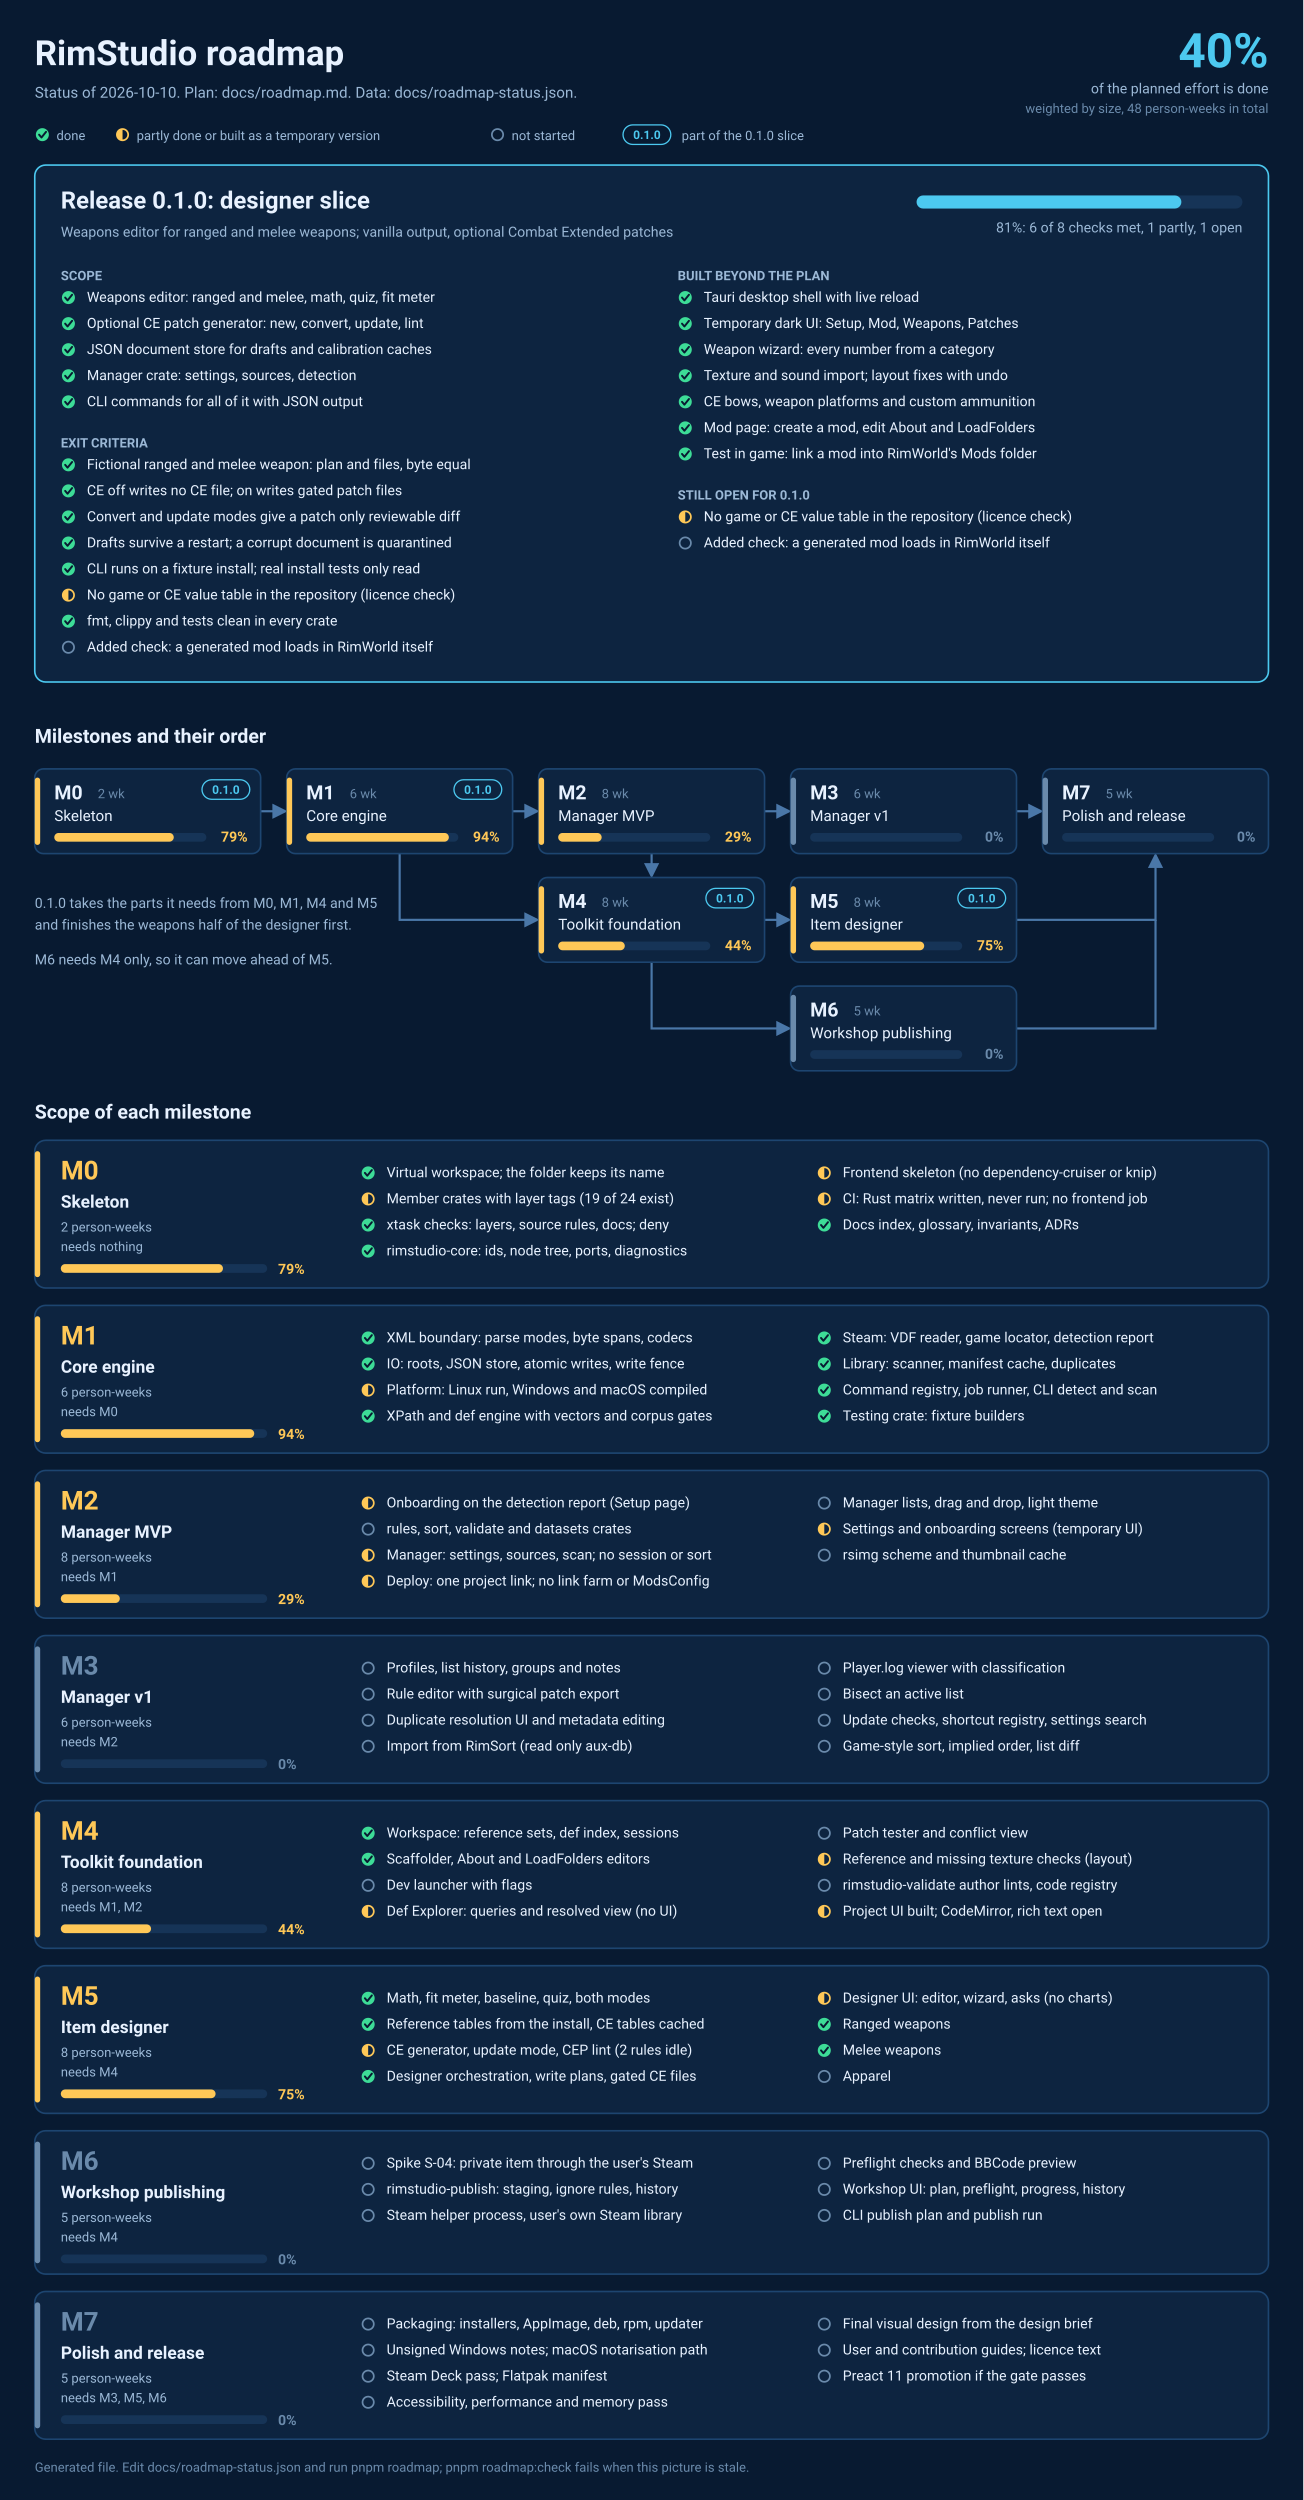
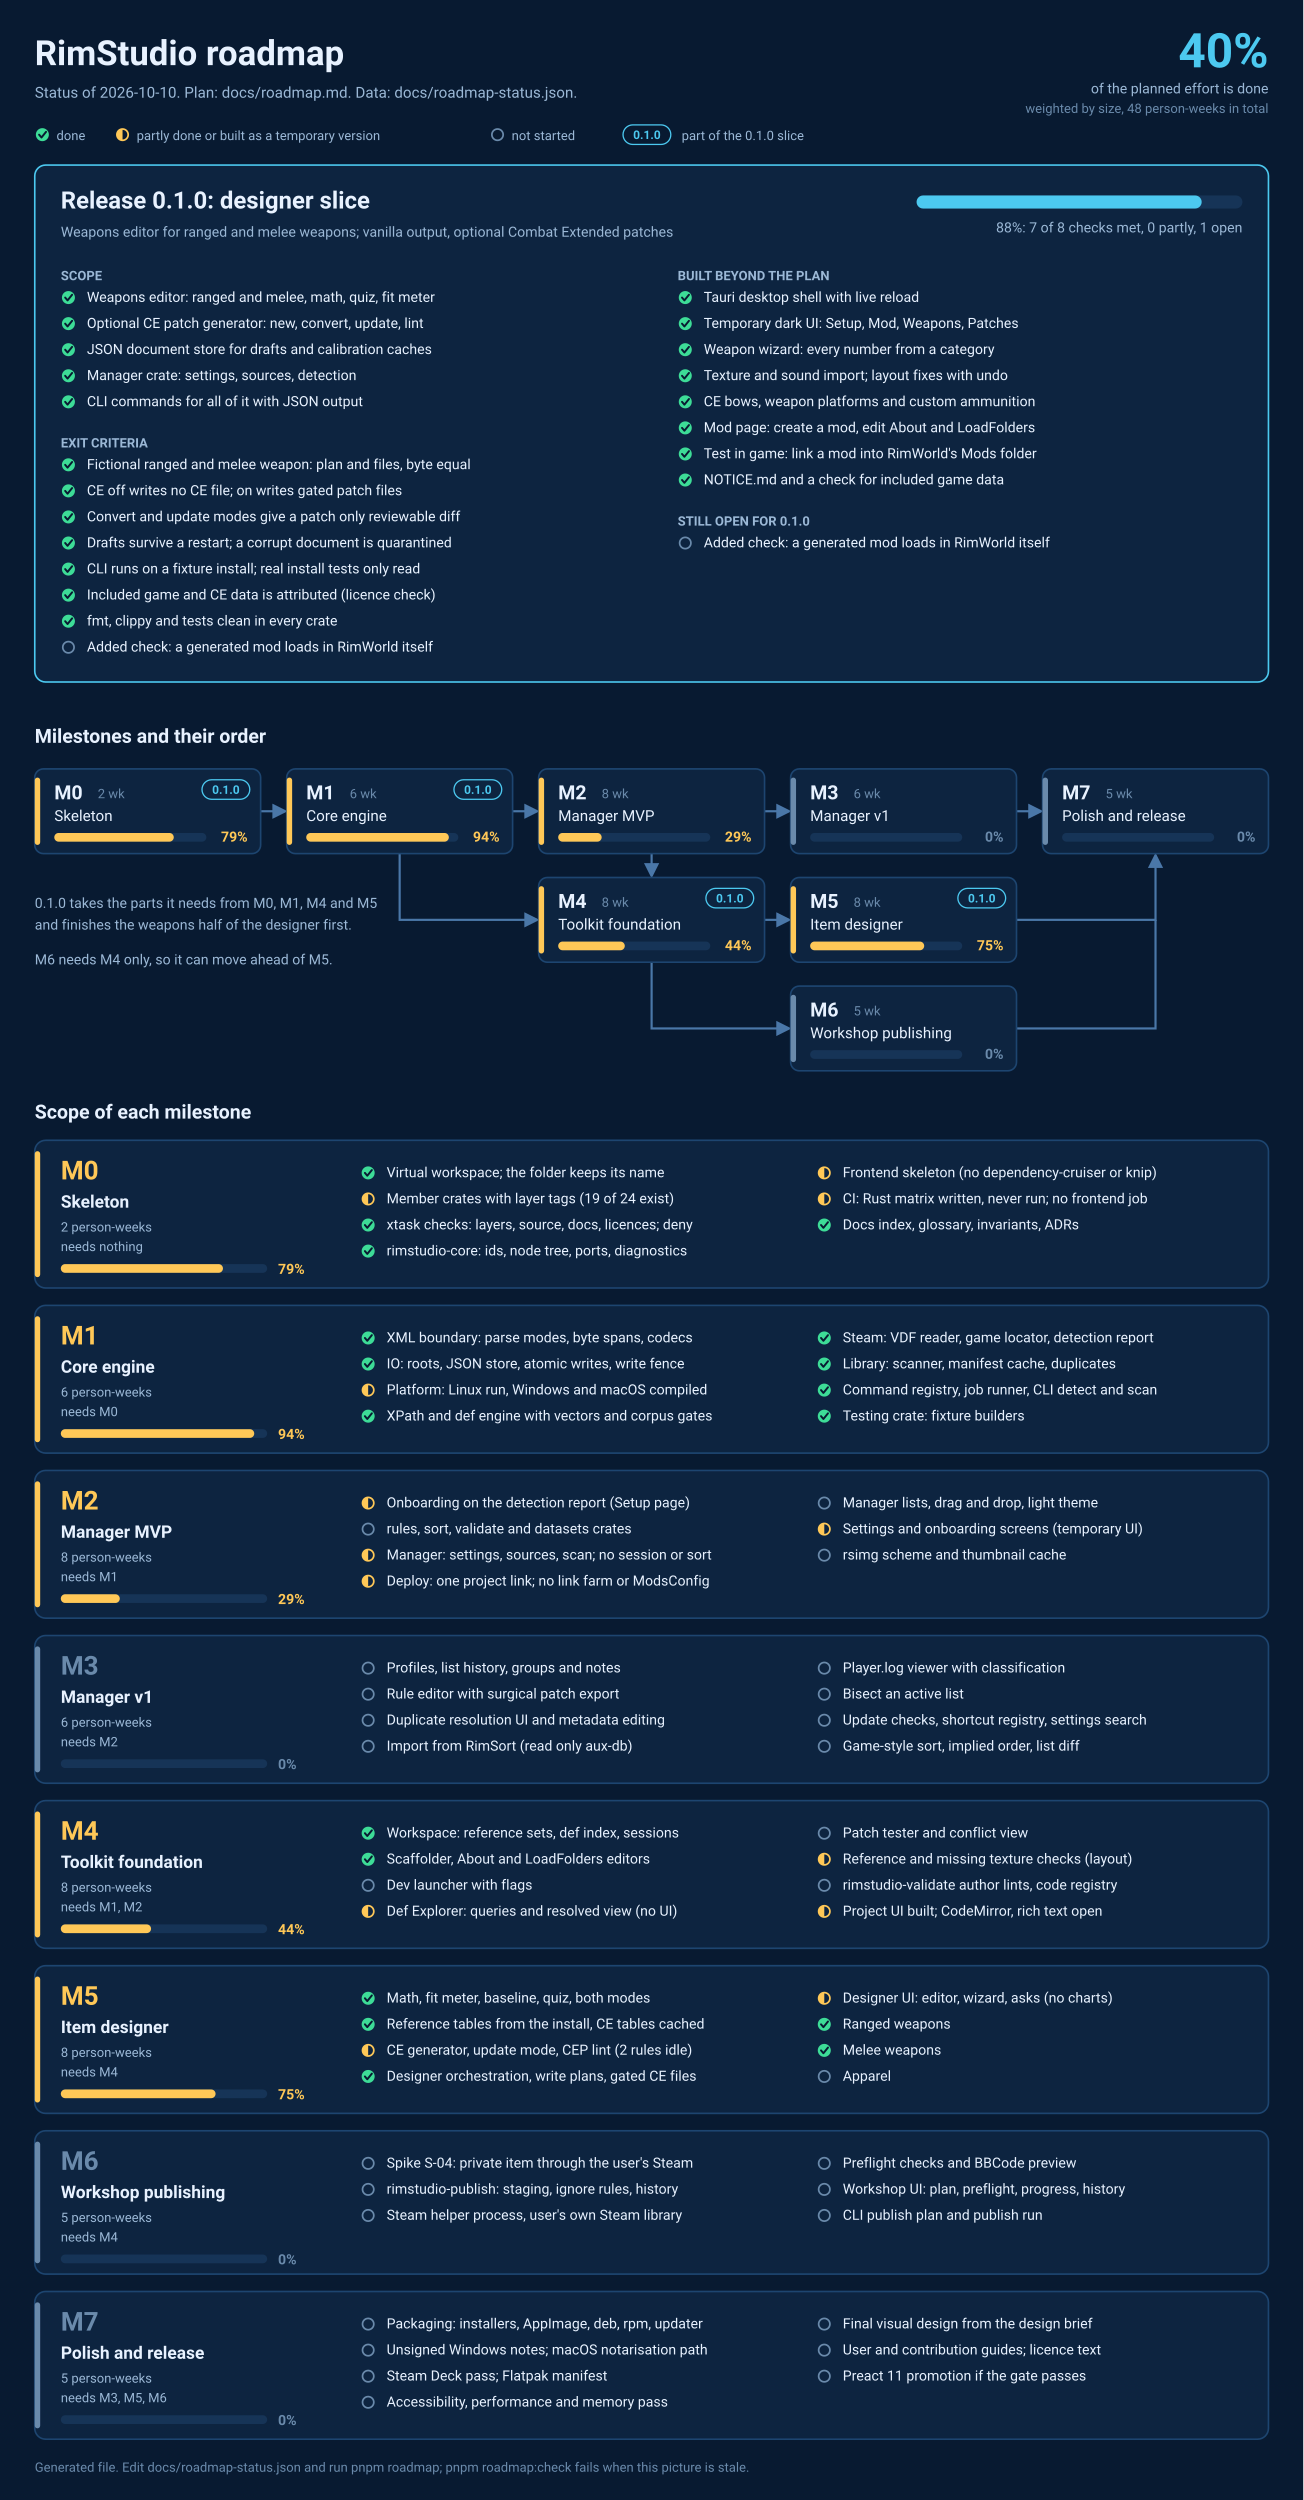
<svg xmlns="http://www.w3.org/2000/svg" width="1200" height="2302" viewBox="0 0 1200 2302" role="img" aria-labelledby="roadmap-title roadmap-desc" font-family="system-ui, -apple-system, 'Segoe UI', Roboto, 'Helvetica Neue', Arial, sans-serif">
  <defs>
    <marker id="arrow" viewBox="0 0 10 10" refX="8" refY="5" markerWidth="7" markerHeight="7" orient="auto-start-reverse">
      <path d="M0,0 L10,5 L0,10 Z" fill="#4a77a8" />
    </marker>
  </defs>
  <rect width="1200" height="2302" fill="#081a31" />
  <text x="32" y="60" font-size="32" font-weight="700" fill="#e8f2ff">RimStudio roadmap</text>
  <text x="32" y="90" font-size="14" fill="#9bb8d6">Status of 2026-10-10. Plan: docs/roadmap.md. Data: docs/roadmap-status.json.</text>
  <text x="1168" y="62" font-size="44" font-weight="700" fill="#4cc9f0" text-anchor="end">40%</text>
  <text x="1168" y="86" font-size="13" fill="#9bb8d6" text-anchor="end">of the planned effort is done</text>
  <text x="1168" y="104" font-size="12" fill="#6a8aab" text-anchor="end">weighted by size, 48 person-weeks in total</text>
  <circle cx="39" cy="124" r="6" fill="#3ddc97" />
  <path d="M36,124 L38.2,126.6 L42.4,121.4" fill="none" stroke="#081a31" stroke-width="1.8" stroke-linecap="round" stroke-linejoin="round" />
  <text x="52" y="129" font-size="12" fill="#9bb8d6">done</text>
  <circle cx="112.84" cy="124" r="5.2" fill="none" stroke="#ffc857" stroke-width="1.6" />
  <path d="M112.84,118.8 A5.2,5.2 0 0,0 112.84,129.2 Z" fill="#ffc857" />
  <text x="125.84" y="129" font-size="12" fill="#9bb8d6">partly done or built as a temporary version</text>
  <circle cx="458.12" cy="124" r="5.2" fill="none" stroke="#6a8aab" stroke-width="1.6" />
  <text x="471.12" y="129" font-size="12" fill="#9bb8d6">not started</text>
  <rect x="573.68" y="115" width="44" height="18" rx="9" fill="none" stroke="#4cc9f0" stroke-width="1.2" />
  <text x="595.68" y="128" font-size="11" font-weight="600" fill="#4cc9f0" text-anchor="middle">0.1.0</text>
  <text x="627.68" y="129" font-size="12" fill="#9bb8d6">part of the 0.1.0 slice</text>
  <rect x="32" y="152" width="1136" height="476" rx="10" fill="#0d2440" stroke="#4cc9f0" stroke-width="1.5" />
  <text x="56" y="192" font-size="22" font-weight="700" fill="#e8f2ff">Release 0.1.0: designer slice</text>
  <text x="56" y="218" font-size="13" fill="#9bb8d6">Weapons editor for ranged and melee weapons; vanilla output, optional Combat Extended patches</text>
  <rect x="844" y="180" width="300" height="12" rx="6" fill="#163457" />
-   <rect x="844" y="180" width="243.8" height="12" rx="6" fill="#4cc9f0" />
-   <text x="1144" y="214" font-size="13" fill="#9bb8d6" text-anchor="end">81%: 6 of 8 checks met, 1 partly, 1 open</text>
+   <rect x="844" y="180" width="262.5" height="12" rx="6" fill="#4cc9f0" />
+   <text x="1144" y="214" font-size="13" fill="#9bb8d6" text-anchor="end">88%: 7 of 8 checks met, 0 partly, 1 open</text>
  <text x="56" y="258" font-size="12" font-weight="700" fill="#9bb8d6">SCOPE</text>
  <circle cx="63" cy="274" r="6" fill="#3ddc97" />
  <path d="M60,274 L62.2,276.6 L66.4,271.4" fill="none" stroke="#081a31" stroke-width="1.8" stroke-linecap="round" stroke-linejoin="round" />
  <text x="80" y="278" font-size="13" fill="#e8f2ff">Weapons editor: ranged and melee, math, quiz, fit meter</text>
  <circle cx="63" cy="298" r="6" fill="#3ddc97" />
  <path d="M60,298 L62.2,300.6 L66.4,295.4" fill="none" stroke="#081a31" stroke-width="1.8" stroke-linecap="round" stroke-linejoin="round" />
  <text x="80" y="302" font-size="13" fill="#e8f2ff">Optional CE patch generator: new, convert, update, lint</text>
  <circle cx="63" cy="322" r="6" fill="#3ddc97" />
  <path d="M60,322 L62.2,324.6 L66.4,319.4" fill="none" stroke="#081a31" stroke-width="1.8" stroke-linecap="round" stroke-linejoin="round" />
  <text x="80" y="326" font-size="13" fill="#e8f2ff">JSON document store for drafts and calibration caches</text>
  <circle cx="63" cy="346" r="6" fill="#3ddc97" />
  <path d="M60,346 L62.2,348.6 L66.4,343.4" fill="none" stroke="#081a31" stroke-width="1.8" stroke-linecap="round" stroke-linejoin="round" />
  <text x="80" y="350" font-size="13" fill="#e8f2ff">Manager crate: settings, sources, detection</text>
  <circle cx="63" cy="370" r="6" fill="#3ddc97" />
  <path d="M60,370 L62.2,372.6 L66.4,367.4" fill="none" stroke="#081a31" stroke-width="1.8" stroke-linecap="round" stroke-linejoin="round" />
  <text x="80" y="374" font-size="13" fill="#e8f2ff">CLI commands for all of it with JSON output</text>
  <text x="56" y="412" font-size="12" font-weight="700" fill="#9bb8d6">EXIT CRITERIA</text>
  <circle cx="63" cy="428" r="6" fill="#3ddc97" />
  <path d="M60,428 L62.2,430.6 L66.4,425.4" fill="none" stroke="#081a31" stroke-width="1.8" stroke-linecap="round" stroke-linejoin="round" />
  <text x="80" y="432" font-size="13" fill="#e8f2ff">Fictional ranged and melee weapon: plan and files, byte equal</text>
  <circle cx="63" cy="452" r="6" fill="#3ddc97" />
  <path d="M60,452 L62.2,454.6 L66.4,449.4" fill="none" stroke="#081a31" stroke-width="1.8" stroke-linecap="round" stroke-linejoin="round" />
  <text x="80" y="456" font-size="13" fill="#e8f2ff">CE off writes no CE file; on writes gated patch files</text>
  <circle cx="63" cy="476" r="6" fill="#3ddc97" />
  <path d="M60,476 L62.2,478.6 L66.4,473.4" fill="none" stroke="#081a31" stroke-width="1.8" stroke-linecap="round" stroke-linejoin="round" />
  <text x="80" y="480" font-size="13" fill="#e8f2ff">Convert and update modes give a patch only reviewable diff</text>
  <circle cx="63" cy="500" r="6" fill="#3ddc97" />
  <path d="M60,500 L62.2,502.6 L66.4,497.4" fill="none" stroke="#081a31" stroke-width="1.8" stroke-linecap="round" stroke-linejoin="round" />
  <text x="80" y="504" font-size="13" fill="#e8f2ff">Drafts survive a restart; a corrupt document is quarantined</text>
  <circle cx="63" cy="524" r="6" fill="#3ddc97" />
  <path d="M60,524 L62.2,526.6 L66.4,521.4" fill="none" stroke="#081a31" stroke-width="1.8" stroke-linecap="round" stroke-linejoin="round" />
  <text x="80" y="528" font-size="13" fill="#e8f2ff">CLI runs on a fixture install; real install tests only read</text>
-   <circle cx="63" cy="548" r="5.2" fill="none" stroke="#ffc857" stroke-width="1.6" />
-   <path d="M63,542.8 A5.2,5.2 0 0,0 63,553.2 Z" fill="#ffc857" />
-   <text x="80" y="552" font-size="13" fill="#e8f2ff">No game or CE value table in the repository (licence check)</text>
+   <circle cx="63" cy="548" r="6" fill="#3ddc97" />
+   <path d="M60,548 L62.2,550.6 L66.4,545.4" fill="none" stroke="#081a31" stroke-width="1.8" stroke-linecap="round" stroke-linejoin="round" />
+   <text x="80" y="552" font-size="13" fill="#e8f2ff">Included game and CE data is attributed (licence check)</text>
  <circle cx="63" cy="572" r="6" fill="#3ddc97" />
  <path d="M60,572 L62.2,574.6 L66.4,569.4" fill="none" stroke="#081a31" stroke-width="1.8" stroke-linecap="round" stroke-linejoin="round" />
  <text x="80" y="576" font-size="13" fill="#e8f2ff">fmt, clippy and tests clean in every crate</text>
  <circle cx="63" cy="596" r="5.2" fill="none" stroke="#6a8aab" stroke-width="1.6" />
  <text x="80" y="600" font-size="13" fill="#e8f2ff">Added check: a generated mod loads in RimWorld itself</text>
  <text x="624" y="258" font-size="12" font-weight="700" fill="#9bb8d6">BUILT BEYOND THE PLAN</text>
  <circle cx="631" cy="274" r="6" fill="#3ddc97" />
  <path d="M628,274 L630.2,276.6 L634.4,271.4" fill="none" stroke="#081a31" stroke-width="1.8" stroke-linecap="round" stroke-linejoin="round" />
  <text x="648" y="278" font-size="13" fill="#e8f2ff">Tauri desktop shell with live reload</text>
  <circle cx="631" cy="298" r="6" fill="#3ddc97" />
  <path d="M628,298 L630.2,300.6 L634.4,295.4" fill="none" stroke="#081a31" stroke-width="1.8" stroke-linecap="round" stroke-linejoin="round" />
  <text x="648" y="302" font-size="13" fill="#e8f2ff">Temporary dark UI: Setup, Mod, Weapons, Patches</text>
  <circle cx="631" cy="322" r="6" fill="#3ddc97" />
  <path d="M628,322 L630.2,324.6 L634.4,319.4" fill="none" stroke="#081a31" stroke-width="1.8" stroke-linecap="round" stroke-linejoin="round" />
  <text x="648" y="326" font-size="13" fill="#e8f2ff">Weapon wizard: every number from a category</text>
  <circle cx="631" cy="346" r="6" fill="#3ddc97" />
  <path d="M628,346 L630.2,348.6 L634.4,343.4" fill="none" stroke="#081a31" stroke-width="1.8" stroke-linecap="round" stroke-linejoin="round" />
  <text x="648" y="350" font-size="13" fill="#e8f2ff">Texture and sound import; layout fixes with undo</text>
  <circle cx="631" cy="370" r="6" fill="#3ddc97" />
  <path d="M628,370 L630.2,372.6 L634.4,367.4" fill="none" stroke="#081a31" stroke-width="1.8" stroke-linecap="round" stroke-linejoin="round" />
  <text x="648" y="374" font-size="13" fill="#e8f2ff">CE bows, weapon platforms and custom ammunition</text>
  <circle cx="631" cy="394" r="6" fill="#3ddc97" />
  <path d="M628,394 L630.2,396.6 L634.4,391.4" fill="none" stroke="#081a31" stroke-width="1.8" stroke-linecap="round" stroke-linejoin="round" />
  <text x="648" y="398" font-size="13" fill="#e8f2ff">Mod page: create a mod, edit About and LoadFolders</text>
  <circle cx="631" cy="418" r="6" fill="#3ddc97" />
  <path d="M628,418 L630.2,420.6 L634.4,415.4" fill="none" stroke="#081a31" stroke-width="1.8" stroke-linecap="round" stroke-linejoin="round" />
  <text x="648" y="422" font-size="13" fill="#e8f2ff">Test in game: link a mod into RimWorld's Mods folder</text>
-   <text x="624" y="460" font-size="12" font-weight="700" fill="#9bb8d6">STILL OPEN FOR 0.1.0</text>
-   <circle cx="631" cy="476" r="5.2" fill="none" stroke="#ffc857" stroke-width="1.6" />
-   <path d="M631,470.8 A5.2,5.2 0 0,0 631,481.2 Z" fill="#ffc857" />
-   <text x="648" y="480" font-size="13" fill="#e8f2ff">No game or CE value table in the repository (licence check)</text>
+   <circle cx="631" cy="442" r="6" fill="#3ddc97" />
+   <path d="M628,442 L630.2,444.6 L634.4,439.4" fill="none" stroke="#081a31" stroke-width="1.8" stroke-linecap="round" stroke-linejoin="round" />
+   <text x="648" y="446" font-size="13" fill="#e8f2ff">NOTICE.md and a check for included game data</text>
+   <text x="624" y="484" font-size="12" font-weight="700" fill="#9bb8d6">STILL OPEN FOR 0.1.0</text>
  <circle cx="631" cy="500" r="5.2" fill="none" stroke="#6a8aab" stroke-width="1.6" />
  <text x="648" y="504" font-size="13" fill="#e8f2ff">Added check: a generated mod loads in RimWorld itself</text>
  <text x="32" y="684" font-size="18" font-weight="700" fill="#e8f2ff">Milestones and their order</text>
  <path d="M240,747 L262,747" fill="none" stroke="#4a77a8" stroke-width="2" marker-end="url(#arrow)" />
  <path d="M472,747 L494,747" fill="none" stroke="#4a77a8" stroke-width="2" marker-end="url(#arrow)" />
  <path d="M704,747 L726,747" fill="none" stroke="#4a77a8" stroke-width="2" marker-end="url(#arrow)" />
  <path d="M936,747 L958,747" fill="none" stroke="#4a77a8" stroke-width="2" marker-end="url(#arrow)" />
  <path d="M368,786 V847 H494" fill="none" stroke="#4a77a8" stroke-width="2" marker-end="url(#arrow)" />
  <path d="M600,786 V806" fill="none" stroke="#4a77a8" stroke-width="2" marker-end="url(#arrow)" />
  <path d="M704,847 L726,847" fill="none" stroke="#4a77a8" stroke-width="2" marker-end="url(#arrow)" />
  <path d="M600,886 V947 H726" fill="none" stroke="#4a77a8" stroke-width="2" marker-end="url(#arrow)" />
  <path d="M936,847 H1064 V788" fill="none" stroke="#4a77a8" stroke-width="2" marker-end="url(#arrow)" />
  <path d="M936,947 H1064 V847" fill="none" stroke="#4a77a8" stroke-width="2" />
  <rect x="32" y="708" width="208" height="78" rx="8" fill="#0d2440" stroke="#1d4570" stroke-width="1.5" />
  <rect x="32" y="716" width="5" height="62" rx="2.5" fill="#ffc857" />
  <text x="50" y="736" font-size="18" font-weight="700" fill="#e8f2ff">M0</text>
  <text x="90" y="735" font-size="12" fill="#6a8aab">2 wk</text>
  <rect x="186" y="718" width="44" height="18" rx="9" fill="none" stroke="#4cc9f0" stroke-width="1.2" />
  <text x="208" y="731" font-size="11" font-weight="600" fill="#4cc9f0" text-anchor="middle">0.1.0</text>
  <text x="50" y="756" font-size="14" fill="#e8f2ff">Skeleton</text>
  <rect x="50" y="767" width="140" height="8" rx="4" fill="#163457" />
  <rect x="50" y="767" width="110" height="8" rx="4" fill="#ffc857" />
  <text x="228" y="775" font-size="13" font-weight="700" fill="#ffc857" text-anchor="end">79%</text>
  <rect x="264" y="708" width="208" height="78" rx="8" fill="#0d2440" stroke="#1d4570" stroke-width="1.5" />
  <rect x="264" y="716" width="5" height="62" rx="2.5" fill="#ffc857" />
  <text x="282" y="736" font-size="18" font-weight="700" fill="#e8f2ff">M1</text>
  <text x="322" y="735" font-size="12" fill="#6a8aab">6 wk</text>
  <rect x="418" y="718" width="44" height="18" rx="9" fill="none" stroke="#4cc9f0" stroke-width="1.2" />
  <text x="440" y="731" font-size="11" font-weight="600" fill="#4cc9f0" text-anchor="middle">0.1.0</text>
  <text x="282" y="756" font-size="14" fill="#e8f2ff">Core engine</text>
  <rect x="282" y="767" width="140" height="8" rx="4" fill="#163457" />
  <rect x="282" y="767" width="131.3" height="8" rx="4" fill="#ffc857" />
  <text x="460" y="775" font-size="13" font-weight="700" fill="#ffc857" text-anchor="end">94%</text>
  <rect x="496" y="708" width="208" height="78" rx="8" fill="#0d2440" stroke="#1d4570" stroke-width="1.5" />
  <rect x="496" y="716" width="5" height="62" rx="2.5" fill="#ffc857" />
  <text x="514" y="736" font-size="18" font-weight="700" fill="#e8f2ff">M2</text>
  <text x="554" y="735" font-size="12" fill="#6a8aab">8 wk</text>
  <text x="514" y="756" font-size="14" fill="#e8f2ff">Manager MVP</text>
  <rect x="514" y="767" width="140" height="8" rx="4" fill="#163457" />
  <rect x="514" y="767" width="40" height="8" rx="4" fill="#ffc857" />
  <text x="692" y="775" font-size="13" font-weight="700" fill="#ffc857" text-anchor="end">29%</text>
  <rect x="728" y="708" width="208" height="78" rx="8" fill="#0d2440" stroke="#1d4570" stroke-width="1.5" />
  <rect x="728" y="716" width="5" height="62" rx="2.5" fill="#6a8aab" />
  <text x="746" y="736" font-size="18" font-weight="700" fill="#e8f2ff">M3</text>
  <text x="786" y="735" font-size="12" fill="#6a8aab">6 wk</text>
  <text x="746" y="756" font-size="14" fill="#e8f2ff">Manager v1</text>
  <rect x="746" y="767" width="140" height="8" rx="4" fill="#163457" />
  <text x="924" y="775" font-size="13" font-weight="700" fill="#6a8aab" text-anchor="end">0%</text>
  <rect x="496" y="808" width="208" height="78" rx="8" fill="#0d2440" stroke="#1d4570" stroke-width="1.5" />
  <rect x="496" y="816" width="5" height="62" rx="2.5" fill="#ffc857" />
  <text x="514" y="836" font-size="18" font-weight="700" fill="#e8f2ff">M4</text>
  <text x="554" y="835" font-size="12" fill="#6a8aab">8 wk</text>
  <rect x="650" y="818" width="44" height="18" rx="9" fill="none" stroke="#4cc9f0" stroke-width="1.2" />
  <text x="672" y="831" font-size="11" font-weight="600" fill="#4cc9f0" text-anchor="middle">0.1.0</text>
  <text x="514" y="856" font-size="14" fill="#e8f2ff">Toolkit foundation</text>
  <rect x="514" y="867" width="140" height="8" rx="4" fill="#163457" />
  <rect x="514" y="867" width="61.3" height="8" rx="4" fill="#ffc857" />
  <text x="692" y="875" font-size="13" font-weight="700" fill="#ffc857" text-anchor="end">44%</text>
  <rect x="728" y="808" width="208" height="78" rx="8" fill="#0d2440" stroke="#1d4570" stroke-width="1.5" />
  <rect x="728" y="816" width="5" height="62" rx="2.5" fill="#ffc857" />
  <text x="746" y="836" font-size="18" font-weight="700" fill="#e8f2ff">M5</text>
  <text x="786" y="835" font-size="12" fill="#6a8aab">8 wk</text>
  <rect x="882" y="818" width="44" height="18" rx="9" fill="none" stroke="#4cc9f0" stroke-width="1.2" />
  <text x="904" y="831" font-size="11" font-weight="600" fill="#4cc9f0" text-anchor="middle">0.1.0</text>
  <text x="746" y="856" font-size="14" fill="#e8f2ff">Item designer</text>
  <rect x="746" y="867" width="140" height="8" rx="4" fill="#163457" />
  <rect x="746" y="867" width="105" height="8" rx="4" fill="#ffc857" />
  <text x="924" y="875" font-size="13" font-weight="700" fill="#ffc857" text-anchor="end">75%</text>
  <rect x="728" y="908" width="208" height="78" rx="8" fill="#0d2440" stroke="#1d4570" stroke-width="1.5" />
  <rect x="728" y="916" width="5" height="62" rx="2.5" fill="#6a8aab" />
  <text x="746" y="936" font-size="18" font-weight="700" fill="#e8f2ff">M6</text>
  <text x="786" y="935" font-size="12" fill="#6a8aab">5 wk</text>
  <text x="746" y="956" font-size="14" fill="#e8f2ff">Workshop publishing</text>
  <rect x="746" y="967" width="140" height="8" rx="4" fill="#163457" />
  <text x="924" y="975" font-size="13" font-weight="700" fill="#6a8aab" text-anchor="end">0%</text>
  <rect x="960" y="708" width="208" height="78" rx="8" fill="#0d2440" stroke="#1d4570" stroke-width="1.5" />
  <rect x="960" y="716" width="5" height="62" rx="2.5" fill="#6a8aab" />
  <text x="978" y="736" font-size="18" font-weight="700" fill="#e8f2ff">M7</text>
  <text x="1018" y="735" font-size="12" fill="#6a8aab">5 wk</text>
  <text x="978" y="756" font-size="14" fill="#e8f2ff">Polish and release</text>
  <rect x="978" y="767" width="140" height="8" rx="4" fill="#163457" />
  <text x="1156" y="775" font-size="13" font-weight="700" fill="#6a8aab" text-anchor="end">0%</text>
  <text x="32" y="836" font-size="13" fill="#9bb8d6">0.1.0 takes the parts it needs from M0, M1, M4 and M5</text>
  <text x="32" y="856" font-size="13" fill="#9bb8d6">and finishes the weapons half of the designer first.</text>
  <text x="32" y="888" font-size="13" fill="#9bb8d6">M6 needs M4 only, so it can move ahead of M5.</text>
  <text x="32" y="1030" font-size="18" font-weight="700" fill="#e8f2ff">Scope of each milestone</text>
  <rect x="32" y="1050" width="1136" height="136" rx="10" fill="#0d2440" stroke="#1d4570" stroke-width="1.5" />
  <rect x="32" y="1060" width="5" height="116" rx="2.5" fill="#ffc857" />
  <text x="56" y="1086" font-size="24" font-weight="700" fill="#ffc857">M0</text>
  <text x="56" y="1112" font-size="16" font-weight="600" fill="#e8f2ff">Skeleton</text>
  <text x="56" y="1134" font-size="12" fill="#9bb8d6">2 person-weeks</text>
  <text x="56" y="1152" font-size="12" fill="#9bb8d6">needs nothing</text>
  <rect x="56" y="1164" width="190" height="8" rx="4" fill="#163457" />
  <rect x="56" y="1164" width="149.3" height="8" rx="4" fill="#ffc857" />
  <text x="256" y="1173" font-size="13" font-weight="700" fill="#ffc857">79%</text>
  <circle cx="339" cy="1080" r="6" fill="#3ddc97" />
  <path d="M336,1080 L338.2,1082.6 L342.4,1077.4" fill="none" stroke="#081a31" stroke-width="1.8" stroke-linecap="round" stroke-linejoin="round" />
  <text x="356" y="1084" font-size="13" fill="#e8f2ff">Virtual workspace; the folder keeps its name</text>
  <circle cx="339" cy="1104" r="5.2" fill="none" stroke="#ffc857" stroke-width="1.6" />
  <path d="M339,1098.8 A5.2,5.2 0 0,0 339,1109.2 Z" fill="#ffc857" />
  <text x="356" y="1108" font-size="13" fill="#e8f2ff">Member crates with layer tags (19 of 24 exist)</text>
  <circle cx="339" cy="1128" r="6" fill="#3ddc97" />
  <path d="M336,1128 L338.2,1130.6 L342.4,1125.4" fill="none" stroke="#081a31" stroke-width="1.8" stroke-linecap="round" stroke-linejoin="round" />
-   <text x="356" y="1132" font-size="13" fill="#e8f2ff">xtask checks: layers, source rules, docs; deny</text>
+   <text x="356" y="1132" font-size="13" fill="#e8f2ff">xtask checks: layers, source, docs, licences; deny</text>
  <circle cx="339" cy="1152" r="6" fill="#3ddc97" />
  <path d="M336,1152 L338.2,1154.6 L342.4,1149.4" fill="none" stroke="#081a31" stroke-width="1.8" stroke-linecap="round" stroke-linejoin="round" />
  <text x="356" y="1156" font-size="13" fill="#e8f2ff">rimstudio-core: ids, node tree, ports, diagnostics</text>
  <circle cx="759" cy="1080" r="5.2" fill="none" stroke="#ffc857" stroke-width="1.6" />
  <path d="M759,1074.8 A5.2,5.2 0 0,0 759,1085.2 Z" fill="#ffc857" />
  <text x="776" y="1084" font-size="13" fill="#e8f2ff">Frontend skeleton (no dependency-cruiser or knip)</text>
  <circle cx="759" cy="1104" r="5.2" fill="none" stroke="#ffc857" stroke-width="1.6" />
  <path d="M759,1098.8 A5.2,5.2 0 0,0 759,1109.2 Z" fill="#ffc857" />
  <text x="776" y="1108" font-size="13" fill="#e8f2ff">CI: Rust matrix written, never run; no frontend job</text>
  <circle cx="759" cy="1128" r="6" fill="#3ddc97" />
  <path d="M756,1128 L758.2,1130.6 L762.4,1125.4" fill="none" stroke="#081a31" stroke-width="1.8" stroke-linecap="round" stroke-linejoin="round" />
  <text x="776" y="1132" font-size="13" fill="#e8f2ff">Docs index, glossary, invariants, ADRs</text>
  <rect x="32" y="1202" width="1136" height="136" rx="10" fill="#0d2440" stroke="#1d4570" stroke-width="1.5" />
  <rect x="32" y="1212" width="5" height="116" rx="2.5" fill="#ffc857" />
  <text x="56" y="1238" font-size="24" font-weight="700" fill="#ffc857">M1</text>
  <text x="56" y="1264" font-size="16" font-weight="600" fill="#e8f2ff">Core engine</text>
  <text x="56" y="1286" font-size="12" fill="#9bb8d6">6 person-weeks</text>
  <text x="56" y="1304" font-size="12" fill="#9bb8d6">needs M0</text>
  <rect x="56" y="1316" width="190" height="8" rx="4" fill="#163457" />
  <rect x="56" y="1316" width="178.1" height="8" rx="4" fill="#ffc857" />
  <text x="256" y="1325" font-size="13" font-weight="700" fill="#ffc857">94%</text>
  <circle cx="339" cy="1232" r="6" fill="#3ddc97" />
  <path d="M336,1232 L338.2,1234.6 L342.4,1229.4" fill="none" stroke="#081a31" stroke-width="1.8" stroke-linecap="round" stroke-linejoin="round" />
  <text x="356" y="1236" font-size="13" fill="#e8f2ff">XML boundary: parse modes, byte spans, codecs</text>
  <circle cx="339" cy="1256" r="6" fill="#3ddc97" />
  <path d="M336,1256 L338.2,1258.6 L342.4,1253.4" fill="none" stroke="#081a31" stroke-width="1.8" stroke-linecap="round" stroke-linejoin="round" />
  <text x="356" y="1260" font-size="13" fill="#e8f2ff">IO: roots, JSON store, atomic writes, write fence</text>
  <circle cx="339" cy="1280" r="5.2" fill="none" stroke="#ffc857" stroke-width="1.6" />
  <path d="M339,1274.8 A5.2,5.2 0 0,0 339,1285.2 Z" fill="#ffc857" />
  <text x="356" y="1284" font-size="13" fill="#e8f2ff">Platform: Linux run, Windows and macOS compiled</text>
  <circle cx="339" cy="1304" r="6" fill="#3ddc97" />
  <path d="M336,1304 L338.2,1306.6 L342.4,1301.4" fill="none" stroke="#081a31" stroke-width="1.8" stroke-linecap="round" stroke-linejoin="round" />
  <text x="356" y="1308" font-size="13" fill="#e8f2ff">XPath and def engine with vectors and corpus gates</text>
  <circle cx="759" cy="1232" r="6" fill="#3ddc97" />
  <path d="M756,1232 L758.2,1234.6 L762.4,1229.4" fill="none" stroke="#081a31" stroke-width="1.8" stroke-linecap="round" stroke-linejoin="round" />
  <text x="776" y="1236" font-size="13" fill="#e8f2ff">Steam: VDF reader, game locator, detection report</text>
  <circle cx="759" cy="1256" r="6" fill="#3ddc97" />
  <path d="M756,1256 L758.2,1258.6 L762.4,1253.4" fill="none" stroke="#081a31" stroke-width="1.8" stroke-linecap="round" stroke-linejoin="round" />
  <text x="776" y="1260" font-size="13" fill="#e8f2ff">Library: scanner, manifest cache, duplicates</text>
  <circle cx="759" cy="1280" r="6" fill="#3ddc97" />
  <path d="M756,1280 L758.2,1282.6 L762.4,1277.4" fill="none" stroke="#081a31" stroke-width="1.8" stroke-linecap="round" stroke-linejoin="round" />
  <text x="776" y="1284" font-size="13" fill="#e8f2ff">Command registry, job runner, CLI detect and scan</text>
  <circle cx="759" cy="1304" r="6" fill="#3ddc97" />
  <path d="M756,1304 L758.2,1306.6 L762.4,1301.4" fill="none" stroke="#081a31" stroke-width="1.8" stroke-linecap="round" stroke-linejoin="round" />
  <text x="776" y="1308" font-size="13" fill="#e8f2ff">Testing crate: fixture builders</text>
  <rect x="32" y="1354" width="1136" height="136" rx="10" fill="#0d2440" stroke="#1d4570" stroke-width="1.5" />
  <rect x="32" y="1364" width="5" height="116" rx="2.5" fill="#ffc857" />
  <text x="56" y="1390" font-size="24" font-weight="700" fill="#ffc857">M2</text>
  <text x="56" y="1416" font-size="16" font-weight="600" fill="#e8f2ff">Manager MVP</text>
  <text x="56" y="1438" font-size="12" fill="#9bb8d6">8 person-weeks</text>
  <text x="56" y="1456" font-size="12" fill="#9bb8d6">needs M1</text>
  <rect x="56" y="1468" width="190" height="8" rx="4" fill="#163457" />
  <rect x="56" y="1468" width="54.3" height="8" rx="4" fill="#ffc857" />
  <text x="256" y="1477" font-size="13" font-weight="700" fill="#ffc857">29%</text>
  <circle cx="339" cy="1384" r="5.2" fill="none" stroke="#ffc857" stroke-width="1.6" />
  <path d="M339,1378.8 A5.2,5.2 0 0,0 339,1389.2 Z" fill="#ffc857" />
  <text x="356" y="1388" font-size="13" fill="#e8f2ff">Onboarding on the detection report (Setup page)</text>
  <circle cx="339" cy="1408" r="5.2" fill="none" stroke="#6a8aab" stroke-width="1.6" />
  <text x="356" y="1412" font-size="13" fill="#e8f2ff">rules, sort, validate and datasets crates</text>
  <circle cx="339" cy="1432" r="5.2" fill="none" stroke="#ffc857" stroke-width="1.6" />
  <path d="M339,1426.8 A5.2,5.2 0 0,0 339,1437.2 Z" fill="#ffc857" />
  <text x="356" y="1436" font-size="13" fill="#e8f2ff">Manager: settings, sources, scan; no session or sort</text>
  <circle cx="339" cy="1456" r="5.2" fill="none" stroke="#ffc857" stroke-width="1.6" />
  <path d="M339,1450.8 A5.2,5.2 0 0,0 339,1461.2 Z" fill="#ffc857" />
  <text x="356" y="1460" font-size="13" fill="#e8f2ff">Deploy: one project link; no link farm or ModsConfig</text>
  <circle cx="759" cy="1384" r="5.2" fill="none" stroke="#6a8aab" stroke-width="1.6" />
  <text x="776" y="1388" font-size="13" fill="#e8f2ff">Manager lists, drag and drop, light theme</text>
  <circle cx="759" cy="1408" r="5.2" fill="none" stroke="#ffc857" stroke-width="1.6" />
  <path d="M759,1402.8 A5.2,5.2 0 0,0 759,1413.2 Z" fill="#ffc857" />
  <text x="776" y="1412" font-size="13" fill="#e8f2ff">Settings and onboarding screens (temporary UI)</text>
  <circle cx="759" cy="1432" r="5.2" fill="none" stroke="#6a8aab" stroke-width="1.6" />
  <text x="776" y="1436" font-size="13" fill="#e8f2ff">rsimg scheme and thumbnail cache</text>
  <rect x="32" y="1506" width="1136" height="136" rx="10" fill="#0d2440" stroke="#1d4570" stroke-width="1.5" />
  <rect x="32" y="1516" width="5" height="116" rx="2.5" fill="#6a8aab" />
  <text x="56" y="1542" font-size="24" font-weight="700" fill="#6a8aab">M3</text>
  <text x="56" y="1568" font-size="16" font-weight="600" fill="#e8f2ff">Manager v1</text>
  <text x="56" y="1590" font-size="12" fill="#9bb8d6">6 person-weeks</text>
  <text x="56" y="1608" font-size="12" fill="#9bb8d6">needs M2</text>
  <rect x="56" y="1620" width="190" height="8" rx="4" fill="#163457" />
  <text x="256" y="1629" font-size="13" font-weight="700" fill="#6a8aab">0%</text>
  <circle cx="339" cy="1536" r="5.2" fill="none" stroke="#6a8aab" stroke-width="1.6" />
  <text x="356" y="1540" font-size="13" fill="#e8f2ff">Profiles, list history, groups and notes</text>
  <circle cx="339" cy="1560" r="5.2" fill="none" stroke="#6a8aab" stroke-width="1.6" />
  <text x="356" y="1564" font-size="13" fill="#e8f2ff">Rule editor with surgical patch export</text>
  <circle cx="339" cy="1584" r="5.2" fill="none" stroke="#6a8aab" stroke-width="1.6" />
  <text x="356" y="1588" font-size="13" fill="#e8f2ff">Duplicate resolution UI and metadata editing</text>
  <circle cx="339" cy="1608" r="5.2" fill="none" stroke="#6a8aab" stroke-width="1.6" />
  <text x="356" y="1612" font-size="13" fill="#e8f2ff">Import from RimSort (read only aux-db)</text>
  <circle cx="759" cy="1536" r="5.2" fill="none" stroke="#6a8aab" stroke-width="1.6" />
  <text x="776" y="1540" font-size="13" fill="#e8f2ff">Player.log viewer with classification</text>
  <circle cx="759" cy="1560" r="5.2" fill="none" stroke="#6a8aab" stroke-width="1.6" />
  <text x="776" y="1564" font-size="13" fill="#e8f2ff">Bisect an active list</text>
  <circle cx="759" cy="1584" r="5.2" fill="none" stroke="#6a8aab" stroke-width="1.6" />
  <text x="776" y="1588" font-size="13" fill="#e8f2ff">Update checks, shortcut registry, settings search</text>
  <circle cx="759" cy="1608" r="5.2" fill="none" stroke="#6a8aab" stroke-width="1.6" />
  <text x="776" y="1612" font-size="13" fill="#e8f2ff">Game-style sort, implied order, list diff</text>
  <rect x="32" y="1658" width="1136" height="136" rx="10" fill="#0d2440" stroke="#1d4570" stroke-width="1.5" />
  <rect x="32" y="1668" width="5" height="116" rx="2.5" fill="#ffc857" />
  <text x="56" y="1694" font-size="24" font-weight="700" fill="#ffc857">M4</text>
  <text x="56" y="1720" font-size="16" font-weight="600" fill="#e8f2ff">Toolkit foundation</text>
  <text x="56" y="1742" font-size="12" fill="#9bb8d6">8 person-weeks</text>
  <text x="56" y="1760" font-size="12" fill="#9bb8d6">needs M1, M2</text>
  <rect x="56" y="1772" width="190" height="8" rx="4" fill="#163457" />
  <rect x="56" y="1772" width="83.1" height="8" rx="4" fill="#ffc857" />
  <text x="256" y="1781" font-size="13" font-weight="700" fill="#ffc857">44%</text>
  <circle cx="339" cy="1688" r="6" fill="#3ddc97" />
  <path d="M336,1688 L338.2,1690.6 L342.4,1685.4" fill="none" stroke="#081a31" stroke-width="1.8" stroke-linecap="round" stroke-linejoin="round" />
  <text x="356" y="1692" font-size="13" fill="#e8f2ff">Workspace: reference sets, def index, sessions</text>
  <circle cx="339" cy="1712" r="6" fill="#3ddc97" />
  <path d="M336,1712 L338.2,1714.6 L342.4,1709.4" fill="none" stroke="#081a31" stroke-width="1.8" stroke-linecap="round" stroke-linejoin="round" />
  <text x="356" y="1716" font-size="13" fill="#e8f2ff">Scaffolder, About and LoadFolders editors</text>
  <circle cx="339" cy="1736" r="5.2" fill="none" stroke="#6a8aab" stroke-width="1.6" />
  <text x="356" y="1740" font-size="13" fill="#e8f2ff">Dev launcher with flags</text>
  <circle cx="339" cy="1760" r="5.2" fill="none" stroke="#ffc857" stroke-width="1.6" />
  <path d="M339,1754.8 A5.2,5.2 0 0,0 339,1765.2 Z" fill="#ffc857" />
  <text x="356" y="1764" font-size="13" fill="#e8f2ff">Def Explorer: queries and resolved view (no UI)</text>
  <circle cx="759" cy="1688" r="5.2" fill="none" stroke="#6a8aab" stroke-width="1.6" />
  <text x="776" y="1692" font-size="13" fill="#e8f2ff">Patch tester and conflict view</text>
  <circle cx="759" cy="1712" r="5.2" fill="none" stroke="#ffc857" stroke-width="1.6" />
  <path d="M759,1706.8 A5.2,5.2 0 0,0 759,1717.2 Z" fill="#ffc857" />
  <text x="776" y="1716" font-size="13" fill="#e8f2ff">Reference and missing texture checks (layout)</text>
  <circle cx="759" cy="1736" r="5.2" fill="none" stroke="#6a8aab" stroke-width="1.6" />
  <text x="776" y="1740" font-size="13" fill="#e8f2ff">rimstudio-validate author lints, code registry</text>
  <circle cx="759" cy="1760" r="5.2" fill="none" stroke="#ffc857" stroke-width="1.6" />
  <path d="M759,1754.8 A5.2,5.2 0 0,0 759,1765.2 Z" fill="#ffc857" />
  <text x="776" y="1764" font-size="13" fill="#e8f2ff">Project UI built; CodeMirror, rich text open</text>
  <rect x="32" y="1810" width="1136" height="136" rx="10" fill="#0d2440" stroke="#1d4570" stroke-width="1.5" />
  <rect x="32" y="1820" width="5" height="116" rx="2.5" fill="#ffc857" />
  <text x="56" y="1846" font-size="24" font-weight="700" fill="#ffc857">M5</text>
  <text x="56" y="1872" font-size="16" font-weight="600" fill="#e8f2ff">Item designer</text>
  <text x="56" y="1894" font-size="12" fill="#9bb8d6">8 person-weeks</text>
  <text x="56" y="1912" font-size="12" fill="#9bb8d6">needs M4</text>
  <rect x="56" y="1924" width="190" height="8" rx="4" fill="#163457" />
  <rect x="56" y="1924" width="142.5" height="8" rx="4" fill="#ffc857" />
  <text x="256" y="1933" font-size="13" font-weight="700" fill="#ffc857">75%</text>
  <circle cx="339" cy="1840" r="6" fill="#3ddc97" />
  <path d="M336,1840 L338.2,1842.6 L342.4,1837.4" fill="none" stroke="#081a31" stroke-width="1.8" stroke-linecap="round" stroke-linejoin="round" />
  <text x="356" y="1844" font-size="13" fill="#e8f2ff">Math, fit meter, baseline, quiz, both modes</text>
  <circle cx="339" cy="1864" r="6" fill="#3ddc97" />
  <path d="M336,1864 L338.2,1866.6 L342.4,1861.4" fill="none" stroke="#081a31" stroke-width="1.8" stroke-linecap="round" stroke-linejoin="round" />
  <text x="356" y="1868" font-size="13" fill="#e8f2ff">Reference tables from the install, CE tables cached</text>
  <circle cx="339" cy="1888" r="5.2" fill="none" stroke="#ffc857" stroke-width="1.6" />
  <path d="M339,1882.8 A5.2,5.2 0 0,0 339,1893.2 Z" fill="#ffc857" />
  <text x="356" y="1892" font-size="13" fill="#e8f2ff">CE generator, update mode, CEP lint (2 rules idle)</text>
  <circle cx="339" cy="1912" r="6" fill="#3ddc97" />
  <path d="M336,1912 L338.2,1914.6 L342.4,1909.4" fill="none" stroke="#081a31" stroke-width="1.8" stroke-linecap="round" stroke-linejoin="round" />
  <text x="356" y="1916" font-size="13" fill="#e8f2ff">Designer orchestration, write plans, gated CE files</text>
  <circle cx="759" cy="1840" r="5.2" fill="none" stroke="#ffc857" stroke-width="1.6" />
  <path d="M759,1834.8 A5.2,5.2 0 0,0 759,1845.2 Z" fill="#ffc857" />
  <text x="776" y="1844" font-size="13" fill="#e8f2ff">Designer UI: editor, wizard, asks (no charts)</text>
  <circle cx="759" cy="1864" r="6" fill="#3ddc97" />
  <path d="M756,1864 L758.2,1866.6 L762.4,1861.4" fill="none" stroke="#081a31" stroke-width="1.8" stroke-linecap="round" stroke-linejoin="round" />
  <text x="776" y="1868" font-size="13" fill="#e8f2ff">Ranged weapons</text>
  <circle cx="759" cy="1888" r="6" fill="#3ddc97" />
  <path d="M756,1888 L758.2,1890.6 L762.4,1885.4" fill="none" stroke="#081a31" stroke-width="1.8" stroke-linecap="round" stroke-linejoin="round" />
  <text x="776" y="1892" font-size="13" fill="#e8f2ff">Melee weapons</text>
  <circle cx="759" cy="1912" r="5.2" fill="none" stroke="#6a8aab" stroke-width="1.6" />
  <text x="776" y="1916" font-size="13" fill="#e8f2ff">Apparel</text>
  <rect x="32" y="1962" width="1136" height="132" rx="10" fill="#0d2440" stroke="#1d4570" stroke-width="1.5" />
  <rect x="32" y="1972" width="5" height="112" rx="2.5" fill="#6a8aab" />
  <text x="56" y="1998" font-size="24" font-weight="700" fill="#6a8aab">M6</text>
  <text x="56" y="2024" font-size="16" font-weight="600" fill="#e8f2ff">Workshop publishing</text>
  <text x="56" y="2046" font-size="12" fill="#9bb8d6">5 person-weeks</text>
  <text x="56" y="2064" font-size="12" fill="#9bb8d6">needs M4</text>
  <rect x="56" y="2076" width="190" height="8" rx="4" fill="#163457" />
  <text x="256" y="2085" font-size="13" font-weight="700" fill="#6a8aab">0%</text>
  <circle cx="339" cy="1992" r="5.2" fill="none" stroke="#6a8aab" stroke-width="1.6" />
  <text x="356" y="1996" font-size="13" fill="#e8f2ff">Spike S-04: private item through the user's Steam</text>
  <circle cx="339" cy="2016" r="5.2" fill="none" stroke="#6a8aab" stroke-width="1.6" />
  <text x="356" y="2020" font-size="13" fill="#e8f2ff">rimstudio-publish: staging, ignore rules, history</text>
  <circle cx="339" cy="2040" r="5.2" fill="none" stroke="#6a8aab" stroke-width="1.6" />
  <text x="356" y="2044" font-size="13" fill="#e8f2ff">Steam helper process, user's own Steam library</text>
  <circle cx="759" cy="1992" r="5.2" fill="none" stroke="#6a8aab" stroke-width="1.6" />
  <text x="776" y="1996" font-size="13" fill="#e8f2ff">Preflight checks and BBCode preview</text>
  <circle cx="759" cy="2016" r="5.2" fill="none" stroke="#6a8aab" stroke-width="1.6" />
  <text x="776" y="2020" font-size="13" fill="#e8f2ff">Workshop UI: plan, preflight, progress, history</text>
  <circle cx="759" cy="2040" r="5.2" fill="none" stroke="#6a8aab" stroke-width="1.6" />
  <text x="776" y="2044" font-size="13" fill="#e8f2ff">CLI publish plan and publish run</text>
  <rect x="32" y="2110" width="1136" height="136" rx="10" fill="#0d2440" stroke="#1d4570" stroke-width="1.5" />
  <rect x="32" y="2120" width="5" height="116" rx="2.5" fill="#6a8aab" />
  <text x="56" y="2146" font-size="24" font-weight="700" fill="#6a8aab">M7</text>
  <text x="56" y="2172" font-size="16" font-weight="600" fill="#e8f2ff">Polish and release</text>
  <text x="56" y="2194" font-size="12" fill="#9bb8d6">5 person-weeks</text>
  <text x="56" y="2212" font-size="12" fill="#9bb8d6">needs M3, M5, M6</text>
  <rect x="56" y="2224" width="190" height="8" rx="4" fill="#163457" />
  <text x="256" y="2233" font-size="13" font-weight="700" fill="#6a8aab">0%</text>
  <circle cx="339" cy="2140" r="5.2" fill="none" stroke="#6a8aab" stroke-width="1.6" />
  <text x="356" y="2144" font-size="13" fill="#e8f2ff">Packaging: installers, AppImage, deb, rpm, updater</text>
  <circle cx="339" cy="2164" r="5.2" fill="none" stroke="#6a8aab" stroke-width="1.6" />
  <text x="356" y="2168" font-size="13" fill="#e8f2ff">Unsigned Windows notes; macOS notarisation path</text>
  <circle cx="339" cy="2188" r="5.2" fill="none" stroke="#6a8aab" stroke-width="1.6" />
  <text x="356" y="2192" font-size="13" fill="#e8f2ff">Steam Deck pass; Flatpak manifest</text>
  <circle cx="339" cy="2212" r="5.2" fill="none" stroke="#6a8aab" stroke-width="1.6" />
  <text x="356" y="2216" font-size="13" fill="#e8f2ff">Accessibility, performance and memory pass</text>
  <circle cx="759" cy="2140" r="5.2" fill="none" stroke="#6a8aab" stroke-width="1.6" />
  <text x="776" y="2144" font-size="13" fill="#e8f2ff">Final visual design from the design brief</text>
  <circle cx="759" cy="2164" r="5.2" fill="none" stroke="#6a8aab" stroke-width="1.6" />
  <text x="776" y="2168" font-size="13" fill="#e8f2ff">User and contribution guides; licence text</text>
  <circle cx="759" cy="2188" r="5.2" fill="none" stroke="#6a8aab" stroke-width="1.6" />
  <text x="776" y="2192" font-size="13" fill="#e8f2ff">Preact 11 promotion if the gate passes</text>
  <text x="32" y="2276" font-size="12" fill="#6a8aab">Generated file. Edit docs/roadmap-status.json and run pnpm roadmap; pnpm roadmap:check fails when this picture is stale.</text>
</svg>
